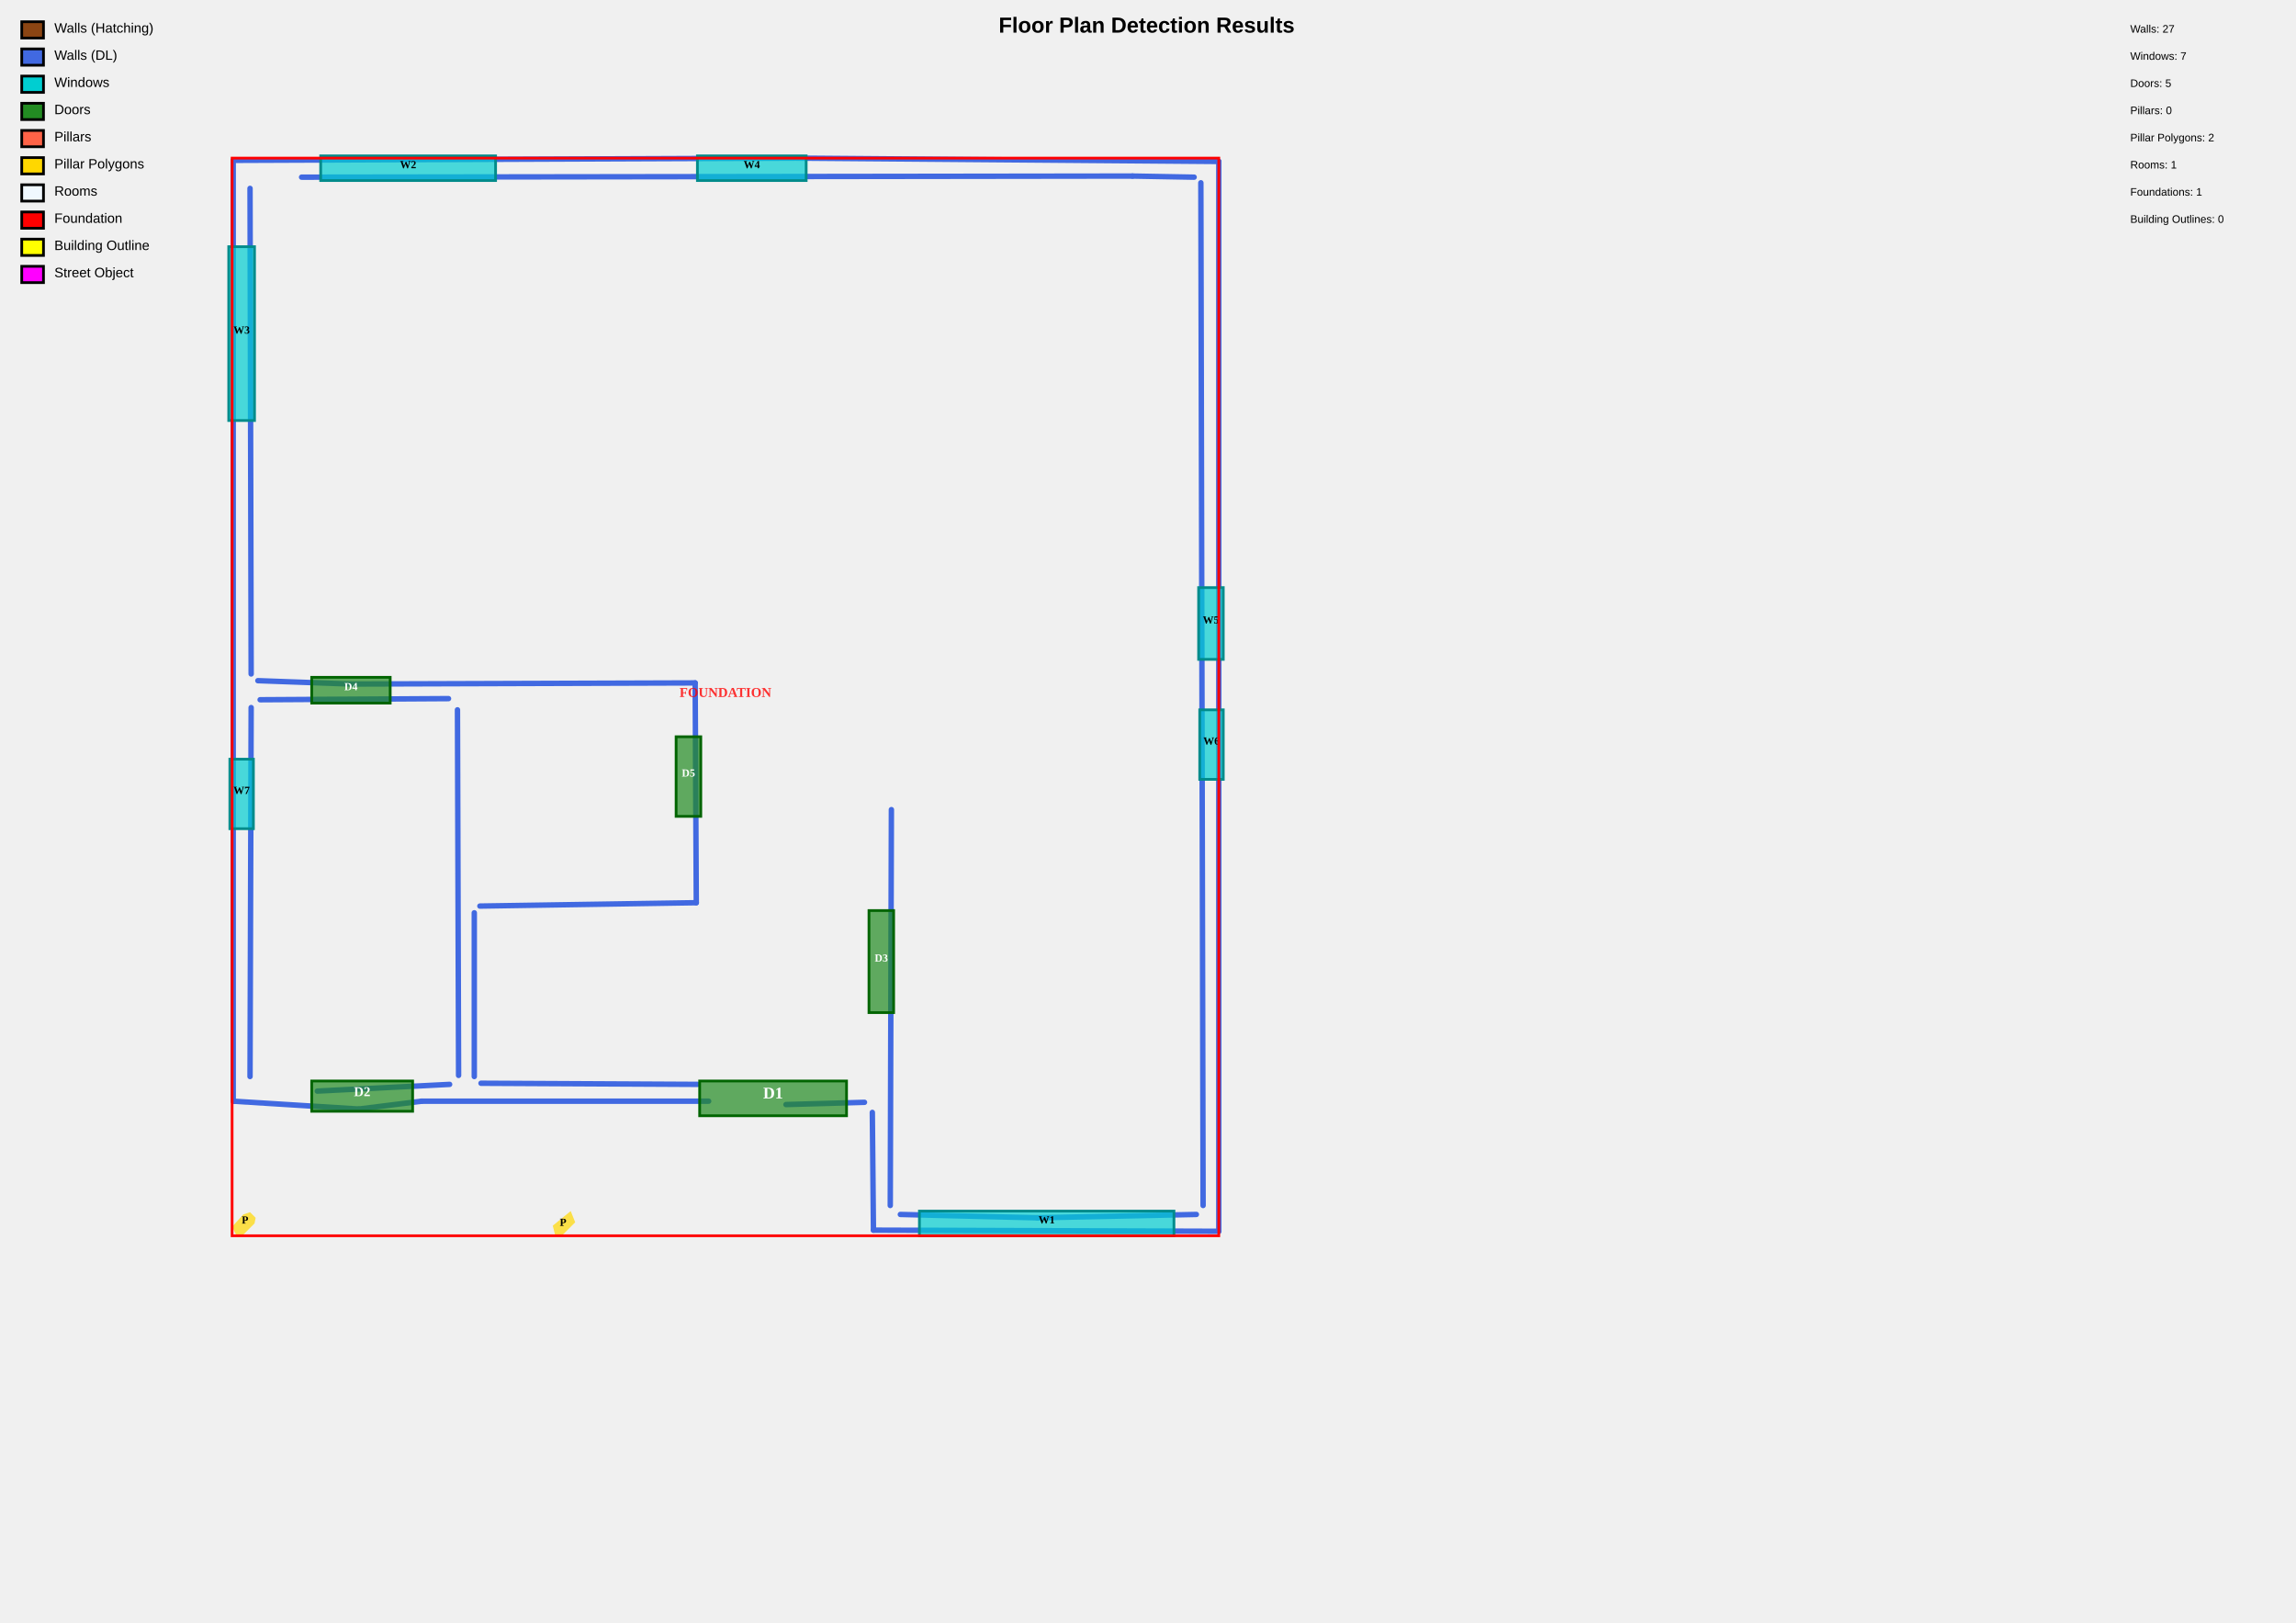
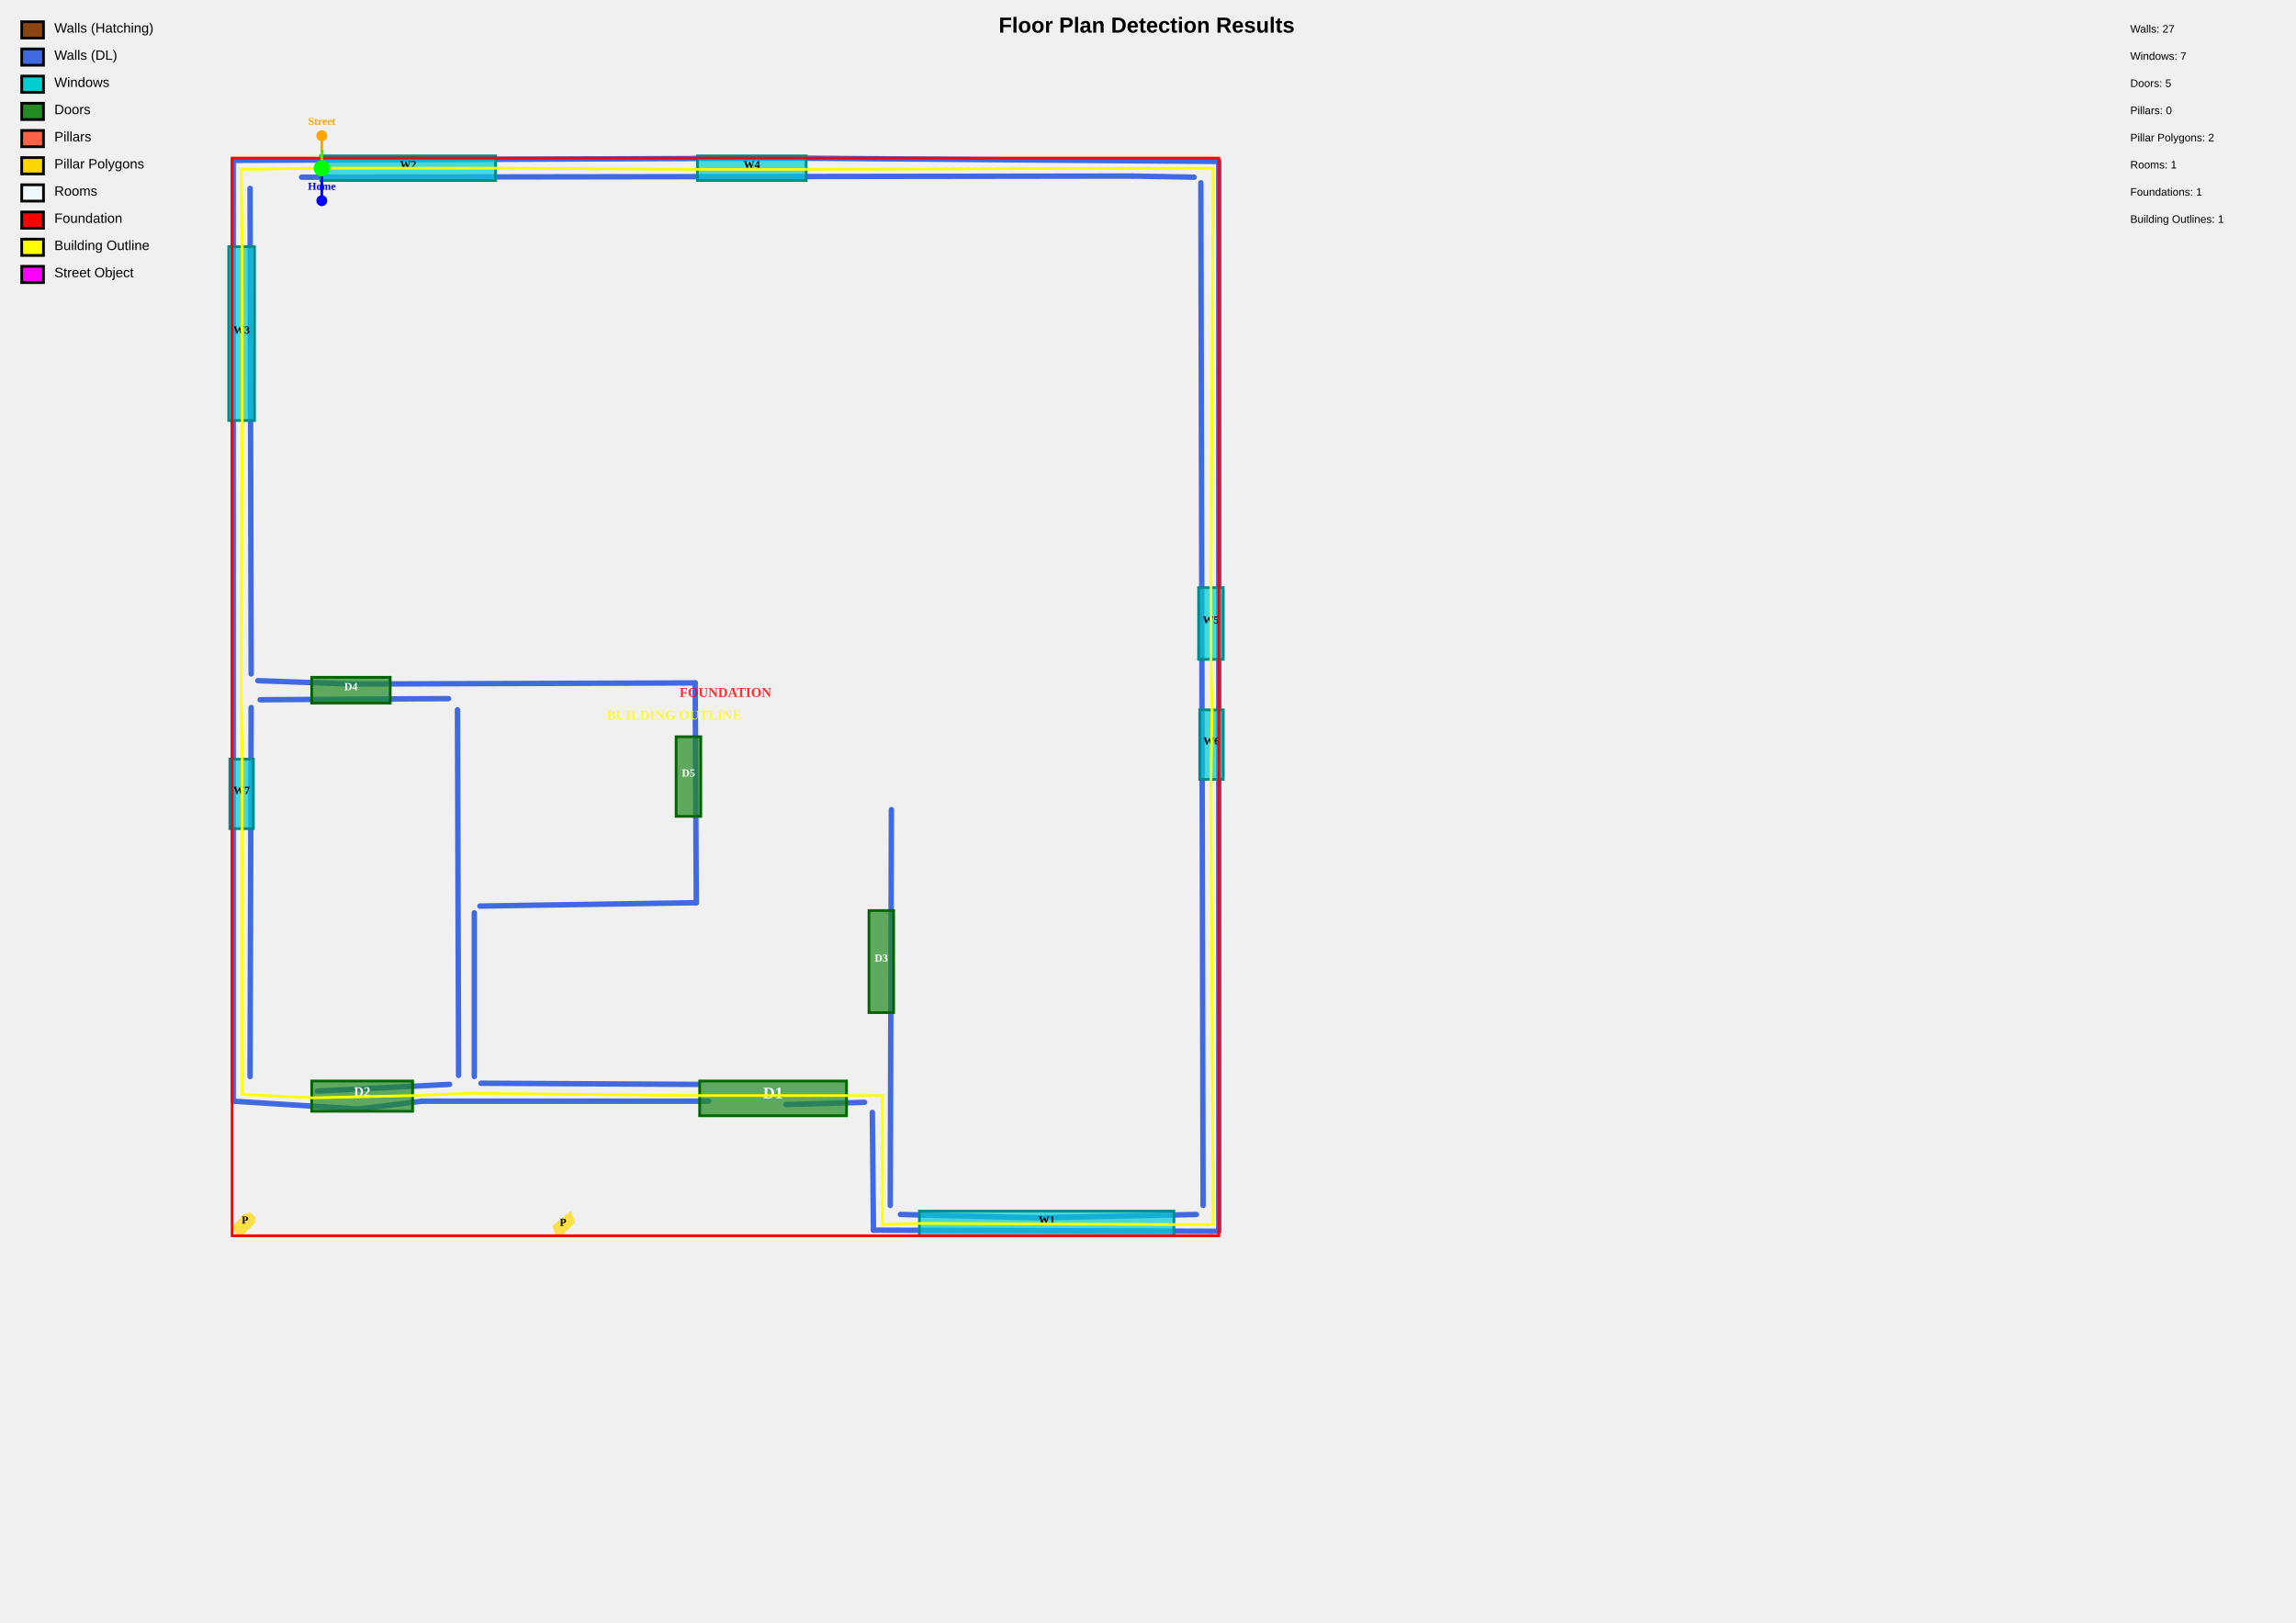
<svg xmlns="http://www.w3.org/2000/svg" baseProfile="tiny" height="597" version="1.2" width="845">
  <defs />
  <g id="rooms" />
  <g id="walls">
    <line stroke="#4169E1" stroke-linecap="round" stroke-width="2" x1="95.736" x2="165.061" y1="257.496" y2="257.083" />
    <line stroke="#4169E1" stroke-linecap="round" stroke-width="2" x1="168.363" x2="168.775" y1="261.21" y2="395.735" />
    <line stroke="#4169E1" stroke-linecap="round" stroke-width="2" x1="165.474" x2="116.781" y1="399.036" y2="401.512" />
    <line stroke="#4169E1" stroke-linecap="round" stroke-width="2" x1="174.553" x2="174.553" y1="396.147" y2="335.9" />
    <line stroke="#4169E1" stroke-linecap="round" stroke-width="2" x1="256.671" x2="177.028" y1="399.036" y2="398.623" />
    <line stroke="#4169E1" stroke-linecap="round" stroke-width="2" x1="176.616" x2="256.258" y1="333.424" y2="332.186" />
    <line stroke="#4169E1" stroke-linecap="round" stroke-width="2" x1="256.258" x2="255.845" y1="332.186" y2="251.306" />
    <line stroke="#4169E1" stroke-linecap="round" stroke-width="2" x1="255.845" x2="129.161" y1="251.306" y2="251.719" />
    <line stroke="#4169E1" stroke-linecap="round" stroke-width="2" x1="129.161" x2="94.91" y1="251.719" y2="250.481" />
    <line stroke="#4169E1" stroke-linecap="round" stroke-width="2" x1="92.434" x2="92.022" y1="248.005" y2="69.326" />
    <line stroke="#4169E1" stroke-linecap="round" stroke-width="2" x1="92.022" x2="92.434" y1="396.147" y2="260.384" />
    <line stroke="#4169E1" stroke-linecap="round" stroke-width="2" x1="111.004" x2="416.78" y1="65.199" y2="64.787" />
    <line stroke="#4169E1" stroke-linecap="round" stroke-width="2" x1="416.78" x2="439.476" y1="64.787" y2="65.199" />
    <line stroke="#4169E1" stroke-linecap="round" stroke-width="2" x1="441.952" x2="442.777" y1="67.263" y2="443.603" />
    <line stroke="#4169E1" stroke-linecap="round" stroke-width="2" x1="440.301" x2="381.705" y1="446.904" y2="448.142" />
    <line stroke="#4169E1" stroke-linecap="round" stroke-width="2" x1="381.705" x2="331.361" y1="448.142" y2="446.904" />
    <line stroke="#4169E1" stroke-linecap="round" stroke-width="2" x1="327.647" x2="328.06" y1="443.603" y2="297.936" />
    <line stroke="#4169E1" stroke-linecap="round" stroke-width="2" x1="292.571" x2="85.832" y1="58.184" y2="59.01" />
    <line stroke="#4169E1" stroke-linecap="round" stroke-width="2" x1="448.555" x2="292.984" y1="59.422" y2="58.184" />
    <line stroke="#4169E1" stroke-linecap="round" stroke-width="2" x1="448.555" x2="448.555" y1="453.094" y2="59.422" />
    <line stroke="#4169E1" stroke-linecap="round" stroke-width="2" x1="321.457" x2="448.555" y1="452.681" y2="453.094" />
    <line stroke="#4169E1" stroke-linecap="round" stroke-width="2" x1="321.045" x2="321.457" y1="409.352" y2="452.681" />
    <line stroke="#4169E1" stroke-linecap="round" stroke-width="2" x1="289.27" x2="318.156" y1="406.464" y2="405.639" />
    <line stroke="#4169E1" stroke-linecap="round" stroke-width="2" x1="85.832" x2="85.832" y1="59.01" y2="405.226" />
    <line stroke="#4169E1" stroke-linecap="round" stroke-width="2" x1="85.832" x2="132.049" y1="405.226" y2="408.114" />
    <line stroke="#4169E1" stroke-linecap="round" stroke-width="2" x1="132.049" x2="155.158" y1="408.114" y2="405.226" />
    <line stroke="#4169E1" stroke-linecap="round" stroke-width="2" x1="155.158" x2="260.797" y1="405.226" y2="405.226" />
  </g>
  <g id="pillars" />
  <g id="windows">
    <rect fill="#00CED1" fill-opacity="0.7" height="9.078" stroke="darkcyan" stroke-width="1" width="93.672" x="338.376" y="445.666" />
    <text fill="black" font-size="4" font-weight="bold" text-anchor="middle" x="385.212" y="450.205">W1</text>
    <rect fill="#00CED1" fill-opacity="0.7" height="9.078" stroke="darkcyan" stroke-width="1" width="64.374" x="118.019" y="57.359" />
    <text fill="black" font-size="4" font-weight="bold" text-anchor="middle" x="150.206" y="61.898">W2</text>
    <rect fill="#00CED1" fill-opacity="0.7" height="63.961" stroke="darkcyan" stroke-width="1" width="9.491" x="84.181" y="90.784" />
    <text fill="black" font-size="4" font-weight="bold" text-anchor="middle" x="88.927" y="122.764">W3</text>
    <rect fill="#00CED1" fill-opacity="0.7" height="9.078" stroke="darkcyan" stroke-width="1" width="40.027" x="256.671" y="57.359" />
    <text fill="black" font-size="4" font-weight="bold" text-anchor="middle" x="276.684" y="61.898">W4</text>
    <rect fill="#00CED1" fill-opacity="0.7" height="26.41" stroke="darkcyan" stroke-width="1" width="9.078" x="441.127" y="216.231" />
    <text fill="black" font-size="4" font-weight="bold" text-anchor="middle" x="445.666" y="229.435">W5</text>
    <rect fill="#00CED1" fill-opacity="0.7" height="25.584" stroke="darkcyan" stroke-width="1" width="8.666" x="441.539" y="261.21" />
    <text fill="black" font-size="4" font-weight="bold" text-anchor="middle" x="445.872" y="274.002">W6</text>
    <rect fill="#00CED1" fill-opacity="0.7" height="25.584" stroke="darkcyan" stroke-width="1" width="8.666" x="84.594" y="279.366" />
    <text fill="black" font-size="4" font-weight="bold" text-anchor="middle" x="88.927" y="292.159">W7</text>
  </g>
  <g id="doors">
    <rect fill="#228B22" fill-opacity="0.7" height="12.792" stroke="darkgreen" stroke-width="1" width="54.058" x="257.496" y="397.798" />
    <text fill="white" font-size="6" font-weight="bold" text-anchor="middle" x="284.525" y="404.194">D1</text>
    <rect fill="#228B22" fill-opacity="0.7" height="11.142" stroke="darkgreen" stroke-width="1" width="37.139" x="114.718" y="397.798" />
    <text fill="white" font-size="5" font-weight="bold" text-anchor="middle" x="133.287" y="403.369">D2</text>
    <rect fill="#228B22" fill-opacity="0.7" height="37.551" stroke="darkgreen" stroke-width="1" width="9.078" x="319.807" y="335.075" />
    <text fill="white" font-size="4" font-weight="bold" text-anchor="middle" x="324.346" y="353.85">D3</text>
    <rect fill="#228B22" fill-opacity="0.7" height="9.491" stroke="darkgreen" stroke-width="1" width="28.886" x="114.718" y="249.243" />
    <text fill="white" font-size="4" font-weight="bold" text-anchor="middle" x="129.161" y="253.988">D4</text>
    <rect fill="#228B22" fill-opacity="0.7" height="29.298" stroke="darkgreen" stroke-width="1" width="9.078" x="248.83" y="271.113" />
    <text fill="white" font-size="4" font-weight="bold" text-anchor="middle" x="253.369" y="285.763">D5</text>
  </g>
  <g id="pillar_polygons">
    <polygon fill="#FFD700" opacity="0.7" points="92.022,446.079 89.546,446.904 85.419,451.443 87.07,454.744 89.546,454.332 93.672,450.205 94.085,448.142" stroke="darkred" stroke-width="0" />
    <text fill="black" font-size="4" font-weight="bold" text-anchor="middle" x="90.194" y="450.264">P</text>
    <polygon fill="#FFD700" opacity="0.7" points="210.041,445.666 203.438,451.03 204.264,454.332 206.739,454.744 211.691,449.793" stroke="darkred" stroke-width="0" />
    <text fill="black" font-size="4" font-weight="bold" text-anchor="middle" x="207.235" y="451.113">P</text>
  </g>
  <g id="foundation">
    <polygon fill="none" opacity="1.0" points="85.419,58.184 448.555,58.184 448.555,454.744 85.419,454.744" stroke="#FF0000" stroke-width="1" />
    <text fill="#FF0000" font-size="5" font-weight="bold" opacity="0.8" text-anchor="middle" x="266.987" y="256.464">FOUNDATION</text>
  </g>
+   <g id="building_outline">
+     <polygon fill="none" opacity="1.0" points="118.432,61.898 88.721,62.311 89.133,90.784 89.133,154.745 88.721,254.195 89.133,279.366 89.133,304.538 89.133,402.75 115.13,403.988 152.269,403.163 172.077,402.337 257.083,403.163 311.141,403.163 324.758,403.163 324.758,450.618 338.789,450.205 431.636,450.618 446.491,450.618 445.666,287.207 446.079,261.21 445.666,242.64 445.666,217.056 446.491,61.898 295.46,62.311 256.671,62.311 182.393,61.898 118.432,61.898" stroke="#FFFF00" stroke-width="1" />
+     <text fill="#FFFF00" font-size="5" font-weight="bold" opacity="0.8" text-anchor="middle" x="248.081" y="264.817">BUILDING OUTLINE</text>
+   </g>
+   <g id="street">
+     <line stroke="#FFA500" stroke-linecap="round" stroke-width="1" x1="118.432" x2="118.432" y1="61.898" y2="49.938" />
+     <line stroke="#0000FF" stroke-linecap="round" stroke-width="1" x1="118.432" x2="118.432" y1="61.898" y2="73.858" />
+     <line stroke="#FF00FF" stroke-dasharray="(5, 5)" stroke-linecap="round" stroke-width="0" x1="118.432" x2="118.432" y1="49.938" y2="73.858" />
+     <circle cx="118.432" cy="61.898" fill="#00FF00" r="3" stroke="darkgreen" stroke-width="0" />
+     <circle cx="118.432" cy="49.938" fill="#FFA500" r="2" stroke="darkorange" stroke-width="0" />
+     <circle cx="118.432" cy="73.858" fill="#0000FF" r="2" stroke="darkblue" stroke-width="0" />
+     <text fill="#00FF00" font-size="4" font-weight="bold" text-anchor="middle" x="118.432" y="57.898">J</text>
+     <text fill="#FFA500" font-size="4" font-weight="bold" text-anchor="middle" x="118.432" y="45.938">Street</text>
+     <text fill="#0000FF" font-size="4" font-weight="bold" text-anchor="middle" x="118.432" y="69.858">Home</text>
+   </g>
  <g font-size="5" id="legend">
    <rect fill="#8B4513" height="6" stroke="black" stroke-width="1" width="8" x="8" y="8" />
    <text fill="black" font-family="Arial" x="20" y="12">Walls (Hatching)</text>
    <rect fill="#4169E1" height="6" stroke="black" stroke-width="1" width="8" x="8" y="18" />
    <text fill="black" font-family="Arial" x="20" y="22">Walls (DL)</text>
    <rect fill="#00CED1" height="6" stroke="black" stroke-width="1" width="8" x="8" y="28" />
    <text fill="black" font-family="Arial" x="20" y="32">Windows</text>
    <rect fill="#228B22" height="6" stroke="black" stroke-width="1" width="8" x="8" y="38" />
    <text fill="black" font-family="Arial" x="20" y="42">Doors</text>
    <rect fill="#FF6347" height="6" stroke="black" stroke-width="1" width="8" x="8" y="48" />
    <text fill="black" font-family="Arial" x="20" y="52">Pillars</text>
    <rect fill="#FFD700" height="6" stroke="black" stroke-width="1" width="8" x="8" y="58" />
    <text fill="black" font-family="Arial" x="20" y="62">Pillar Polygons</text>
    <rect fill="#F0F8FF" height="6" stroke="black" stroke-width="1" width="8" x="8" y="68" />
    <text fill="black" font-family="Arial" x="20" y="72">Rooms</text>
    <rect fill="#FF0000" height="6" stroke="black" stroke-width="1" width="8" x="8" y="78" />
    <text fill="black" font-family="Arial" x="20" y="82">Foundation</text>
    <rect fill="#FFFF00" height="6" stroke="black" stroke-width="1" width="8" x="8" y="88" />
    <text fill="black" font-family="Arial" x="20" y="92">Building Outline</text>
    <rect fill="#FF00FF" height="6" stroke="black" stroke-width="1" width="8" x="8" y="98" />
    <text fill="black" font-family="Arial" x="20" y="102">Street Object</text>
  </g>
  <g id="title">
    <text fill="black" font-family="Arial" font-size="8" font-weight="bold" text-anchor="middle" x="422" y="12">Floor Plan Detection Results</text>
  </g>
  <g font-size="4" id="statistics">
    <text fill="black" font-family="Arial" x="784" y="12">Walls: 27</text>
    <text fill="black" font-family="Arial" x="784" y="22">Windows: 7</text>
    <text fill="black" font-family="Arial" x="784" y="32">Doors: 5</text>
    <text fill="black" font-family="Arial" x="784" y="42">Pillars: 0</text>
    <text fill="black" font-family="Arial" x="784" y="52">Pillar Polygons: 2</text>
    <text fill="black" font-family="Arial" x="784" y="62">Rooms: 1</text>
    <text fill="black" font-family="Arial" x="784" y="72">Foundations: 1</text>
-     <text fill="black" font-family="Arial" x="784" y="82">Building Outlines: 0</text>
+     <text fill="black" font-family="Arial" x="784" y="82">Building Outlines: 1</text>
  </g>
</svg>
